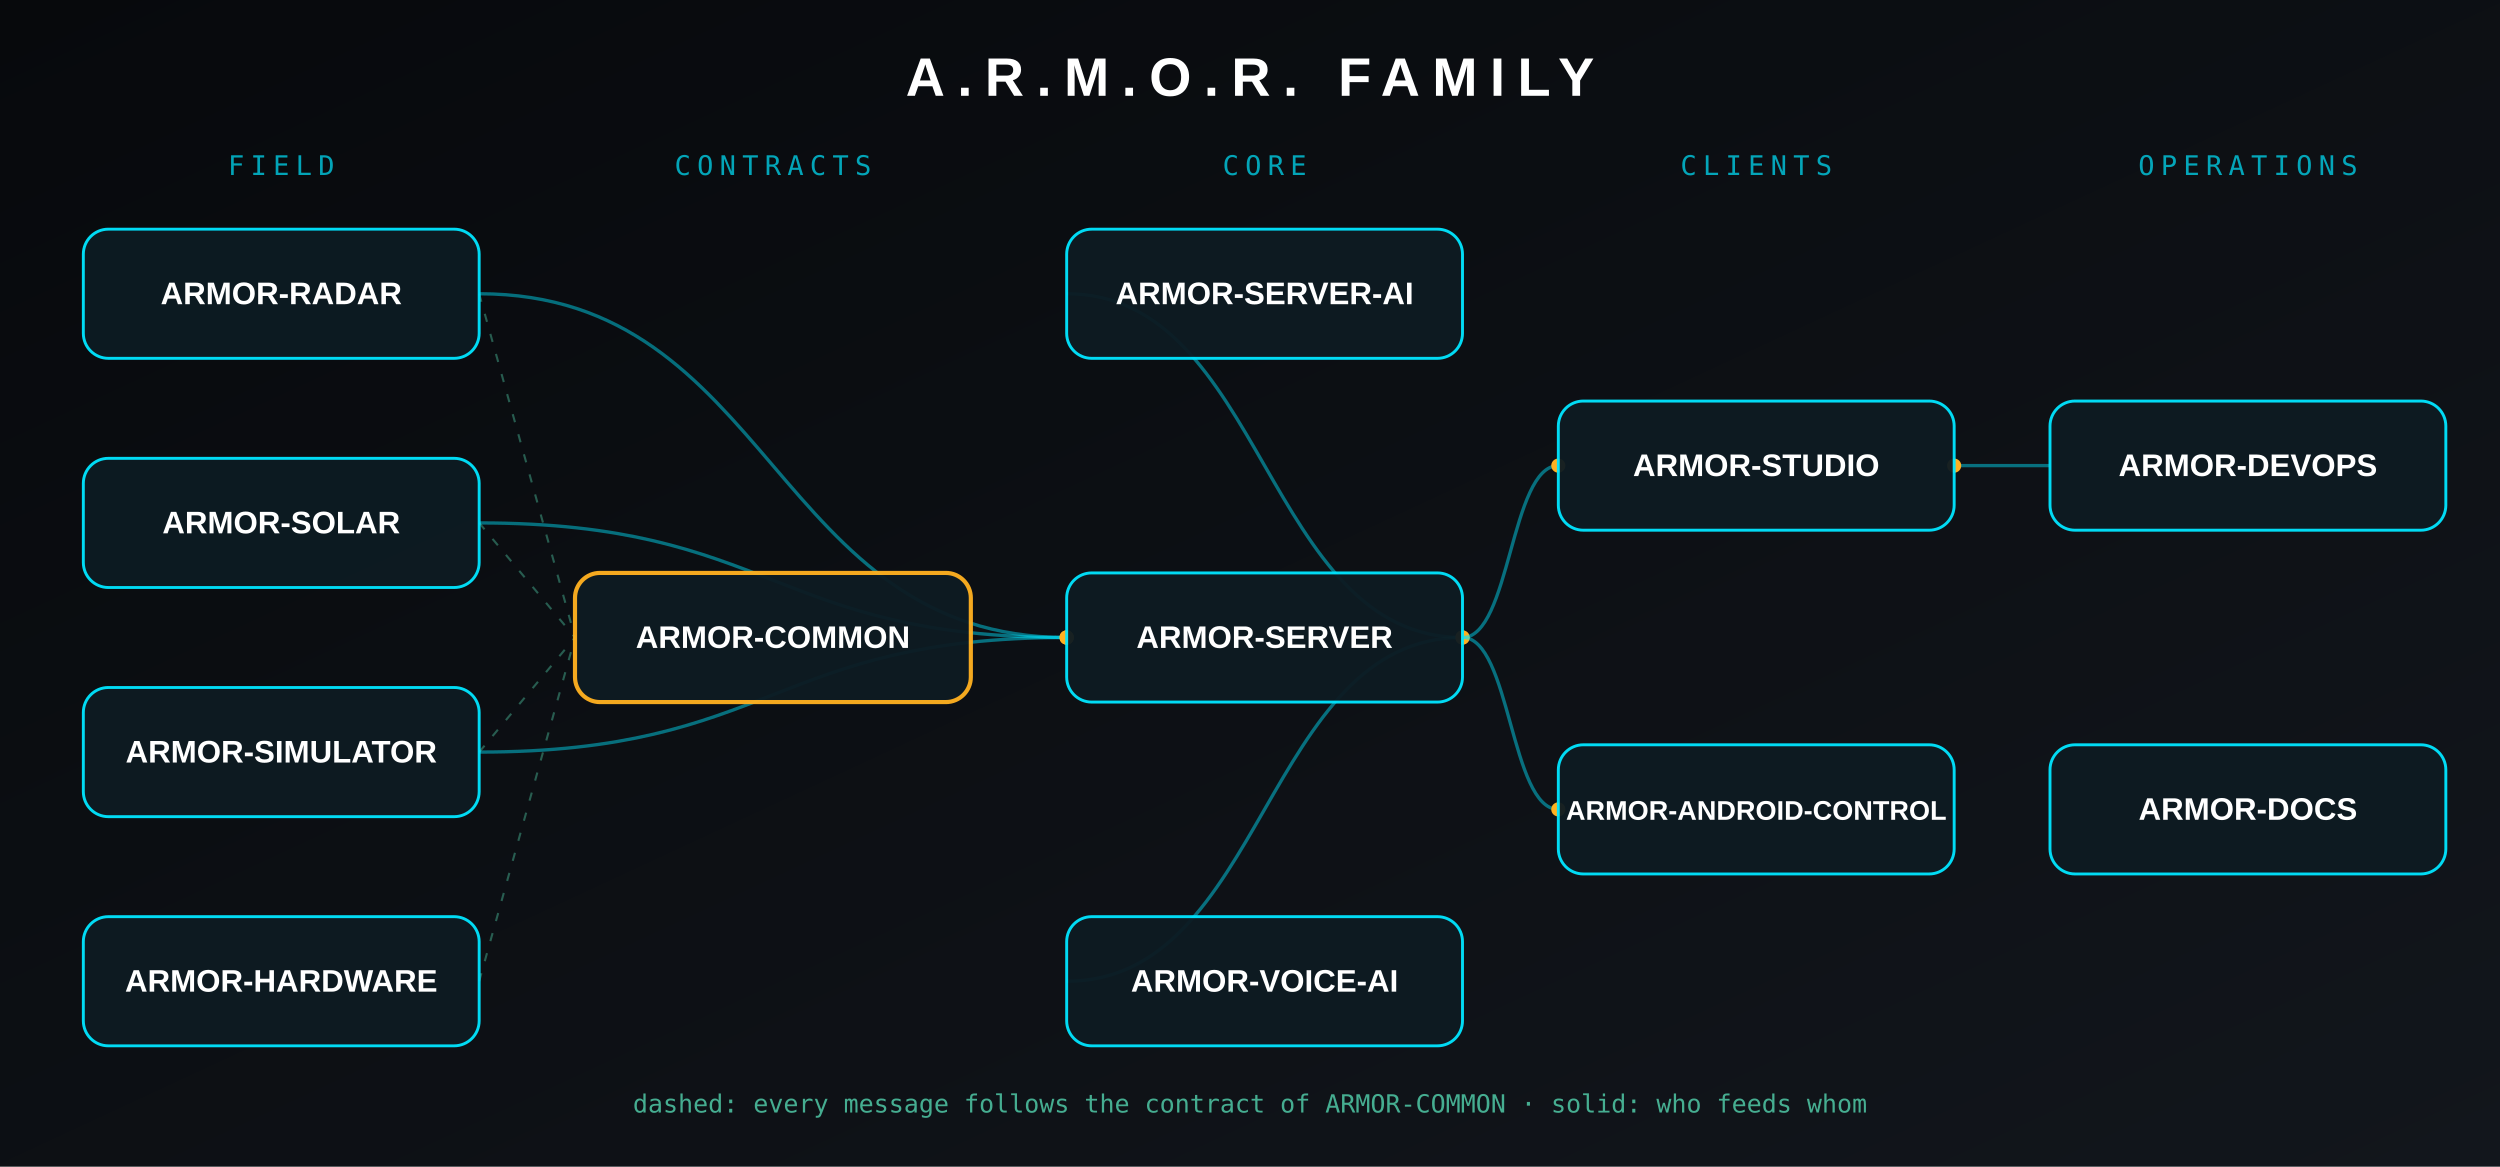
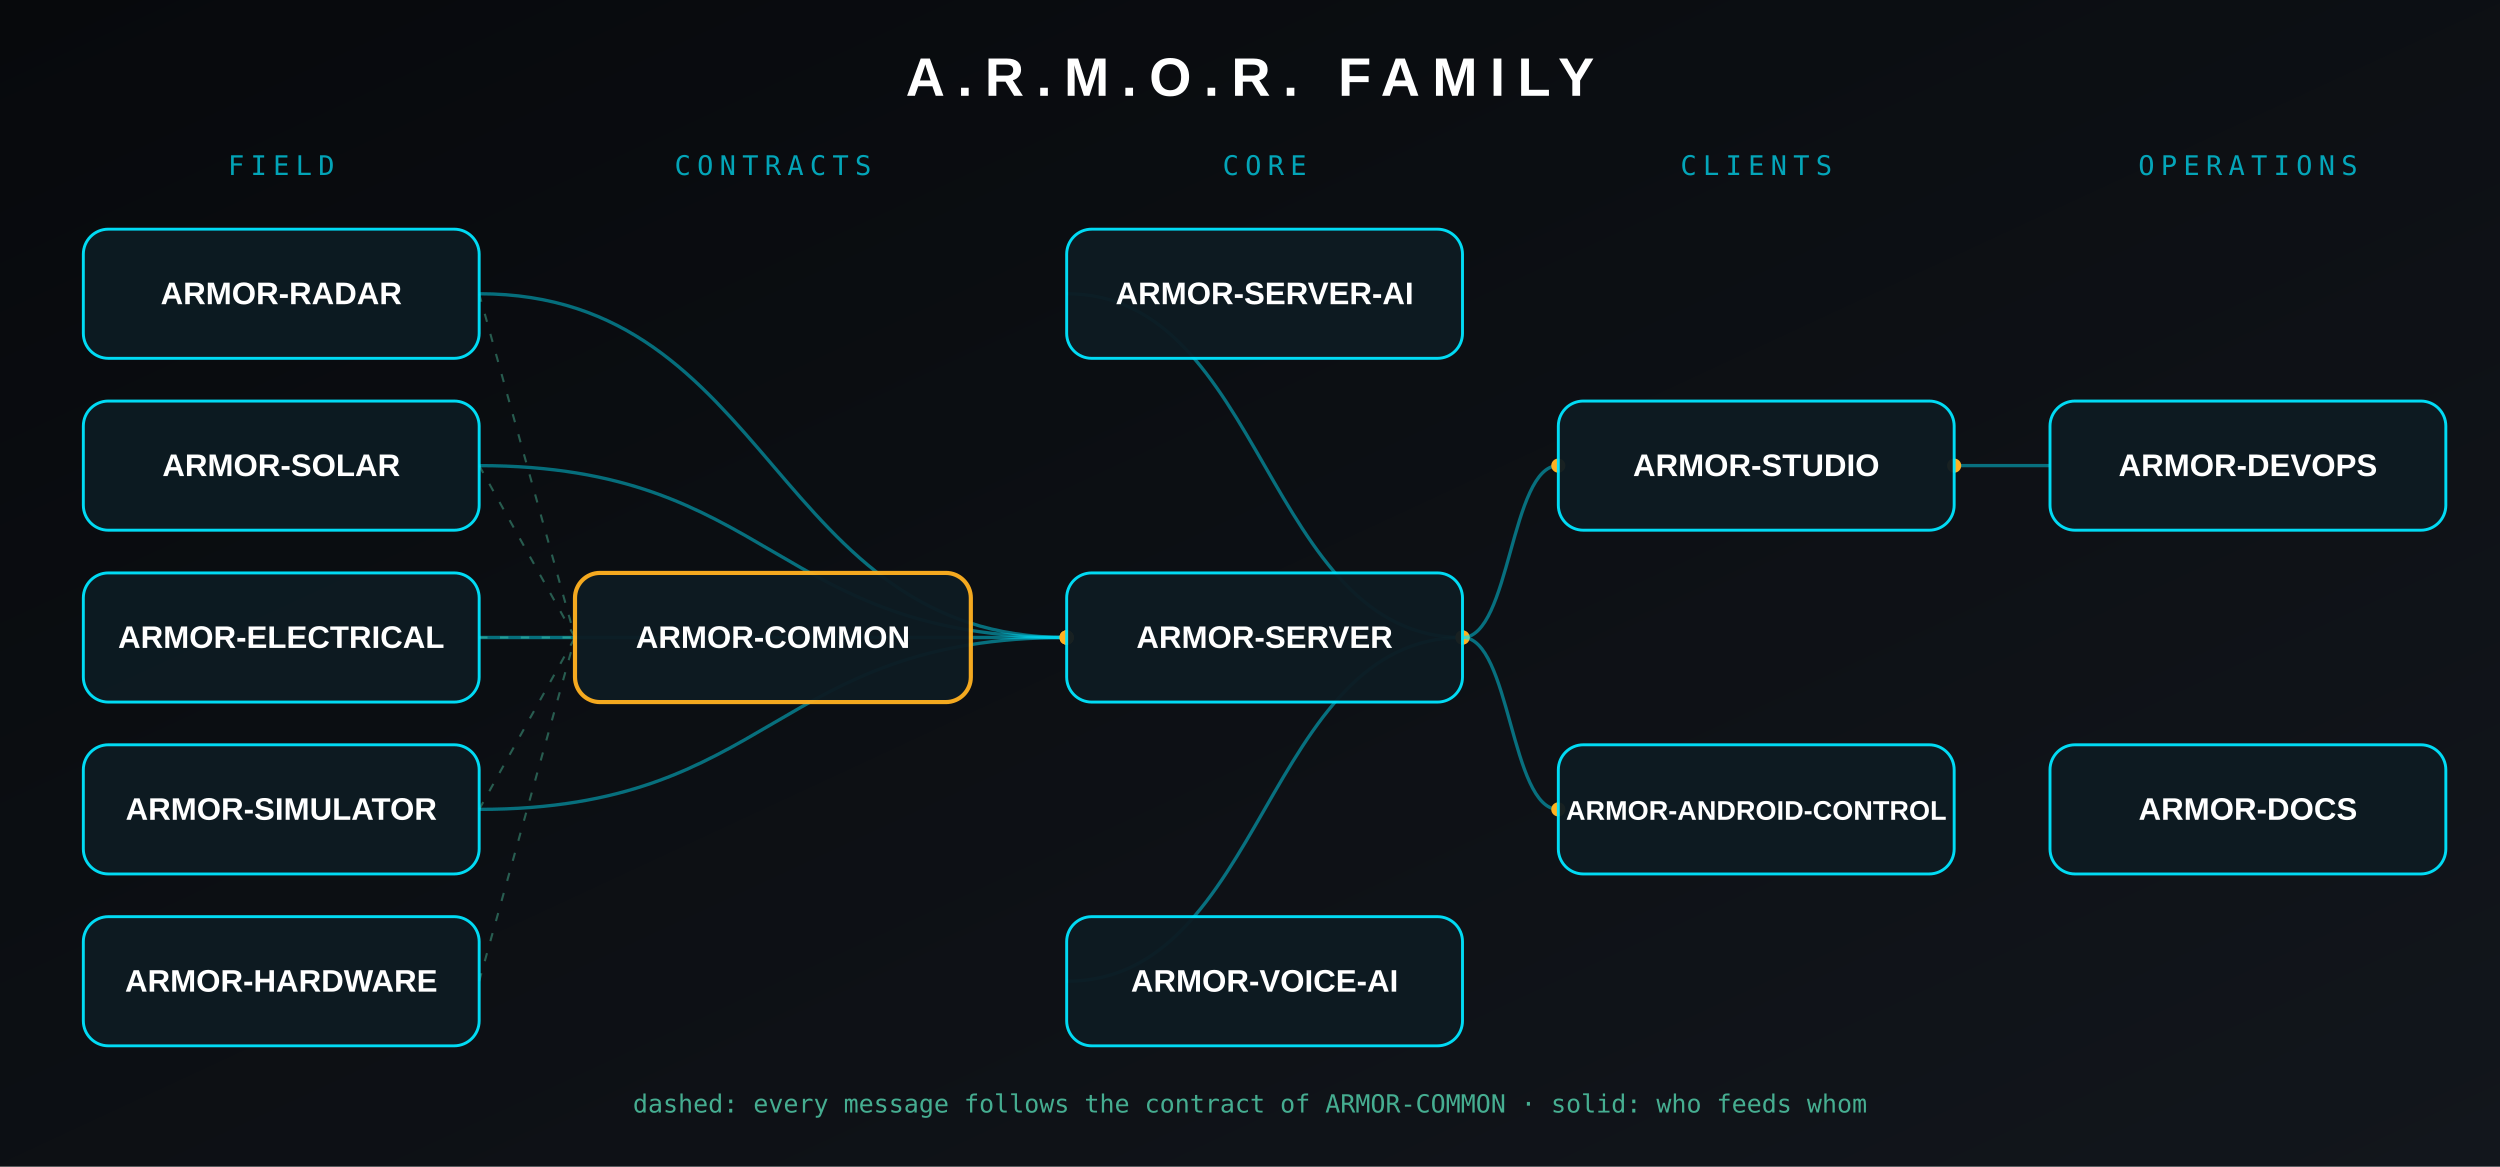
<svg xmlns="http://www.w3.org/2000/svg" viewBox="0 0 1200 560" role="img" aria-labelledby="title desc">
  <defs>
    <linearGradient id="bg" x1="0%" y1="0%" x2="100%" y2="100%">
      <stop stop-color="#07090C" />
      <stop offset="1" stop-color="#12161C" />
    </linearGradient>
    <filter id="g">
      <feGaussianBlur stdDeviation="4" result="b" />
      <feMerge>
        <feMergeNode in="b" />
        <feMergeNode in="SourceGraphic" />
      </feMerge>
    </filter>
  </defs>
  <rect width="1200" height="560" fill="url(#bg)" />
  <text x="600" y="46" text-anchor="middle" font-family="Arial,sans-serif" font-size="26" font-weight="bold" fill="#FFF" letter-spacing="6">A.R.M.O.R. FAMILY</text>
  <text x="135.0" y="84" text-anchor="middle" font-family="monospace" font-size="13" fill="#00E5FF" opacity=".7" letter-spacing="3">FIELD</text>
  <text x="371.0" y="84" text-anchor="middle" font-family="monospace" font-size="13" fill="#00E5FF" opacity=".7" letter-spacing="3">CONTRACTS</text>
  <text x="607.0" y="84" text-anchor="middle" font-family="monospace" font-size="13" fill="#00E5FF" opacity=".7" letter-spacing="3">CORE</text>
  <text x="843.0" y="84" text-anchor="middle" font-family="monospace" font-size="13" fill="#00E5FF" opacity=".7" letter-spacing="3">CLIENTS</text>
  <text x="1079.0" y="84" text-anchor="middle" font-family="monospace" font-size="13" fill="#00E5FF" opacity=".7" letter-spacing="3">OPERATIONS</text>
  <path d="M230.0 141.0 C371.0 141.0, 371.0 306.0, 512.0 306.0" fill="none" stroke="#00E5FF" stroke-width="1.6" opacity=".45" />
  <circle cx="512.0" cy="306.0" r="3.4" fill="#FFB020" />
-   <path d="M230.0 251.0 C371.0 251.0, 371.0 306.0, 512.0 306.0" fill="none" stroke="#00E5FF" stroke-width="1.6" opacity=".45" />
+   <path d="M230.0 223.5 C371.0 223.5, 371.0 306.0, 512.0 306.0" fill="none" stroke="#00E5FF" stroke-width="1.6" opacity=".45" />
  <circle cx="512.0" cy="306.0" r="3.4" fill="#FFB020" />
-   <path d="M230.0 361.0 C371.0 361.0, 371.0 306.0, 512.0 306.0" fill="none" stroke="#00E5FF" stroke-width="1.6" opacity=".45" />
+   <path d="M230.0 306.0 C371.0 306.0, 371.0 306.0, 512.0 306.0" fill="none" stroke="#00E5FF" stroke-width="1.6" opacity=".45" />
+   <circle cx="512.0" cy="306.0" r="3.4" fill="#FFB020" />
+   <path d="M230.0 388.5 C371.0 388.5, 371.0 306.0, 512.0 306.0" fill="none" stroke="#00E5FF" stroke-width="1.6" opacity=".45" />
  <circle cx="512.0" cy="306.0" r="3.4" fill="#FFB020" />
  <path d="M512.0 141.0 C607.0 141.0, 607.0 306.0, 702.0 306.0" fill="none" stroke="#00E5FF" stroke-width="1.6" opacity=".45" />
  <circle cx="702.0" cy="306.0" r="3.4" fill="#FFB020" />
  <path d="M512.0 471.0 C607.0 471.0, 607.0 306.0, 702.0 306.0" fill="none" stroke="#00E5FF" stroke-width="1.6" opacity=".45" />
  <circle cx="702.0" cy="306.0" r="3.4" fill="#FFB020" />
  <path d="M702.0 306.0 C725.0 306.0, 725.0 223.5, 748.0 223.5" fill="none" stroke="#00E5FF" stroke-width="1.6" opacity=".45" />
  <circle cx="748.0" cy="223.5" r="3.4" fill="#FFB020" />
  <path d="M702.0 306.0 C725.0 306.0, 725.0 388.5, 748.0 388.5" fill="none" stroke="#00E5FF" stroke-width="1.6" opacity=".45" />
  <circle cx="748.0" cy="388.5" r="3.4" fill="#FFB020" />
  <path d="M984.0 223.5 C961.0 223.5, 961.0 223.5, 938.0 223.5" fill="none" stroke="#00E5FF" stroke-width="1.6" opacity=".45" />
  <circle cx="938.0" cy="223.5" r="3.4" fill="#FFB020" />
  <path d="M230.0 141.0 L276.0 306.0" fill="none" stroke="#5DF0C4" stroke-width="1" stroke-dasharray="4 6" opacity=".35" />
-   <path d="M230.0 251.0 L276.0 306.0" fill="none" stroke="#5DF0C4" stroke-width="1" stroke-dasharray="4 6" opacity=".35" />
-   <path d="M230.0 361.0 L276.0 306.0" fill="none" stroke="#5DF0C4" stroke-width="1" stroke-dasharray="4 6" opacity=".35" />
+   <path d="M230.0 223.5 L276.0 306.0" fill="none" stroke="#5DF0C4" stroke-width="1" stroke-dasharray="4 6" opacity=".35" />
+   <path d="M230.0 306.0 L276.0 306.0" fill="none" stroke="#5DF0C4" stroke-width="1" stroke-dasharray="4 6" opacity=".35" />
+   <path d="M230.0 388.5 L276.0 306.0" fill="none" stroke="#5DF0C4" stroke-width="1" stroke-dasharray="4 6" opacity=".35" />
  <path d="M230.0 471.0 L276.0 306.0" fill="none" stroke="#5DF0C4" stroke-width="1" stroke-dasharray="4 6" opacity=".35" />
  <g transform="translate(40 110)">
    <rect width="190" height="62" rx="12" fill="#0d1a22" stroke="#00E5FF" stroke-width="1.4" opacity=".95" />
    <text x="95.0" y="36.0" text-anchor="middle" font-family="Arial,sans-serif" font-size="15" font-weight="bold" fill="#FFF">ARMOR-RADAR</text>
  </g>
-   <g transform="translate(40 220)">
+   <g transform="translate(40 192.5)">
    <rect width="190" height="62" rx="12" fill="#0d1a22" stroke="#00E5FF" stroke-width="1.4" opacity=".95" />
    <text x="95.0" y="36.0" text-anchor="middle" font-family="Arial,sans-serif" font-size="15" font-weight="bold" fill="#FFF">ARMOR-SOLAR</text>
  </g>
-   <g transform="translate(40 330)">
+   <g transform="translate(40 275.0)">
+     <rect width="190" height="62" rx="12" fill="#0d1a22" stroke="#00E5FF" stroke-width="1.4" opacity=".95" />
+     <text x="95.0" y="36.0" text-anchor="middle" font-family="Arial,sans-serif" font-size="15" font-weight="bold" fill="#FFF">ARMOR-ELECTRICAL</text>
+   </g>
+   <g transform="translate(40 357.5)">
    <rect width="190" height="62" rx="12" fill="#0d1a22" stroke="#00E5FF" stroke-width="1.4" opacity=".95" />
    <text x="95.0" y="36.0" text-anchor="middle" font-family="Arial,sans-serif" font-size="15" font-weight="bold" fill="#FFF">ARMOR-SIMULATOR</text>
  </g>
  <g transform="translate(40 440)">
    <rect width="190" height="62" rx="12" fill="#0d1a22" stroke="#00E5FF" stroke-width="1.4" opacity=".95" />
    <text x="95.0" y="36.0" text-anchor="middle" font-family="Arial,sans-serif" font-size="15" font-weight="bold" fill="#FFF">ARMOR-HARDWARE</text>
  </g>
  <g transform="translate(276 275.0)">
    <rect width="190" height="62" rx="12" fill="#0d1a22" stroke="#FFB020" stroke-width="2" opacity=".95" />
    <text x="95.0" y="36.0" text-anchor="middle" font-family="Arial,sans-serif" font-size="15" font-weight="bold" fill="#FFF">ARMOR-COMMON</text>
  </g>
  <g transform="translate(512 110)">
    <rect width="190" height="62" rx="12" fill="#0d1a22" stroke="#00E5FF" stroke-width="1.4" opacity=".95" />
    <text x="95.0" y="36.0" text-anchor="middle" font-family="Arial,sans-serif" font-size="15" font-weight="bold" fill="#FFF">ARMOR-SERVER-AI</text>
  </g>
  <g transform="translate(512 275.0)">
    <rect width="190" height="62" rx="12" fill="#0d1a22" stroke="#00E5FF" stroke-width="1.4" opacity=".95" />
    <text x="95.0" y="36.0" text-anchor="middle" font-family="Arial,sans-serif" font-size="15" font-weight="bold" fill="#FFF">ARMOR-SERVER</text>
  </g>
  <g transform="translate(512 440)">
    <rect width="190" height="62" rx="12" fill="#0d1a22" stroke="#00E5FF" stroke-width="1.4" opacity=".95" />
    <text x="95.0" y="36.0" text-anchor="middle" font-family="Arial,sans-serif" font-size="15" font-weight="bold" fill="#FFF">ARMOR-VOICE-AI</text>
  </g>
  <g transform="translate(748 192.5)">
    <rect width="190" height="62" rx="12" fill="#0d1a22" stroke="#00E5FF" stroke-width="1.4" opacity=".95" />
    <text x="95.0" y="36.0" text-anchor="middle" font-family="Arial,sans-serif" font-size="15" font-weight="bold" fill="#FFF">ARMOR-STUDIO</text>
  </g>
  <g transform="translate(748 357.5)">
    <rect width="190" height="62" rx="12" fill="#0d1a22" stroke="#00E5FF" stroke-width="1.4" opacity=".95" />
    <text x="95.0" y="36.0" text-anchor="middle" font-family="Arial,sans-serif" font-size="13" font-weight="bold" fill="#FFF">ARMOR-ANDROID-CONTROL</text>
  </g>
  <g transform="translate(984 192.5)">
    <rect width="190" height="62" rx="12" fill="#0d1a22" stroke="#00E5FF" stroke-width="1.4" opacity=".95" />
    <text x="95.0" y="36.0" text-anchor="middle" font-family="Arial,sans-serif" font-size="15" font-weight="bold" fill="#FFF">ARMOR-DEVOPS</text>
  </g>
  <g transform="translate(984 357.5)">
    <rect width="190" height="62" rx="12" fill="#0d1a22" stroke="#00E5FF" stroke-width="1.4" opacity=".95" />
    <text x="95.0" y="36.0" text-anchor="middle" font-family="Arial,sans-serif" font-size="15" font-weight="bold" fill="#FFF">ARMOR-DOCS</text>
  </g>
  <text x="600" y="534" text-anchor="middle" font-family="monospace" font-size="12" fill="#5DF0C4" opacity=".7">dashed: every message follows the contract of ARMOR-COMMON  ·  solid: who feeds whom</text>
</svg>
